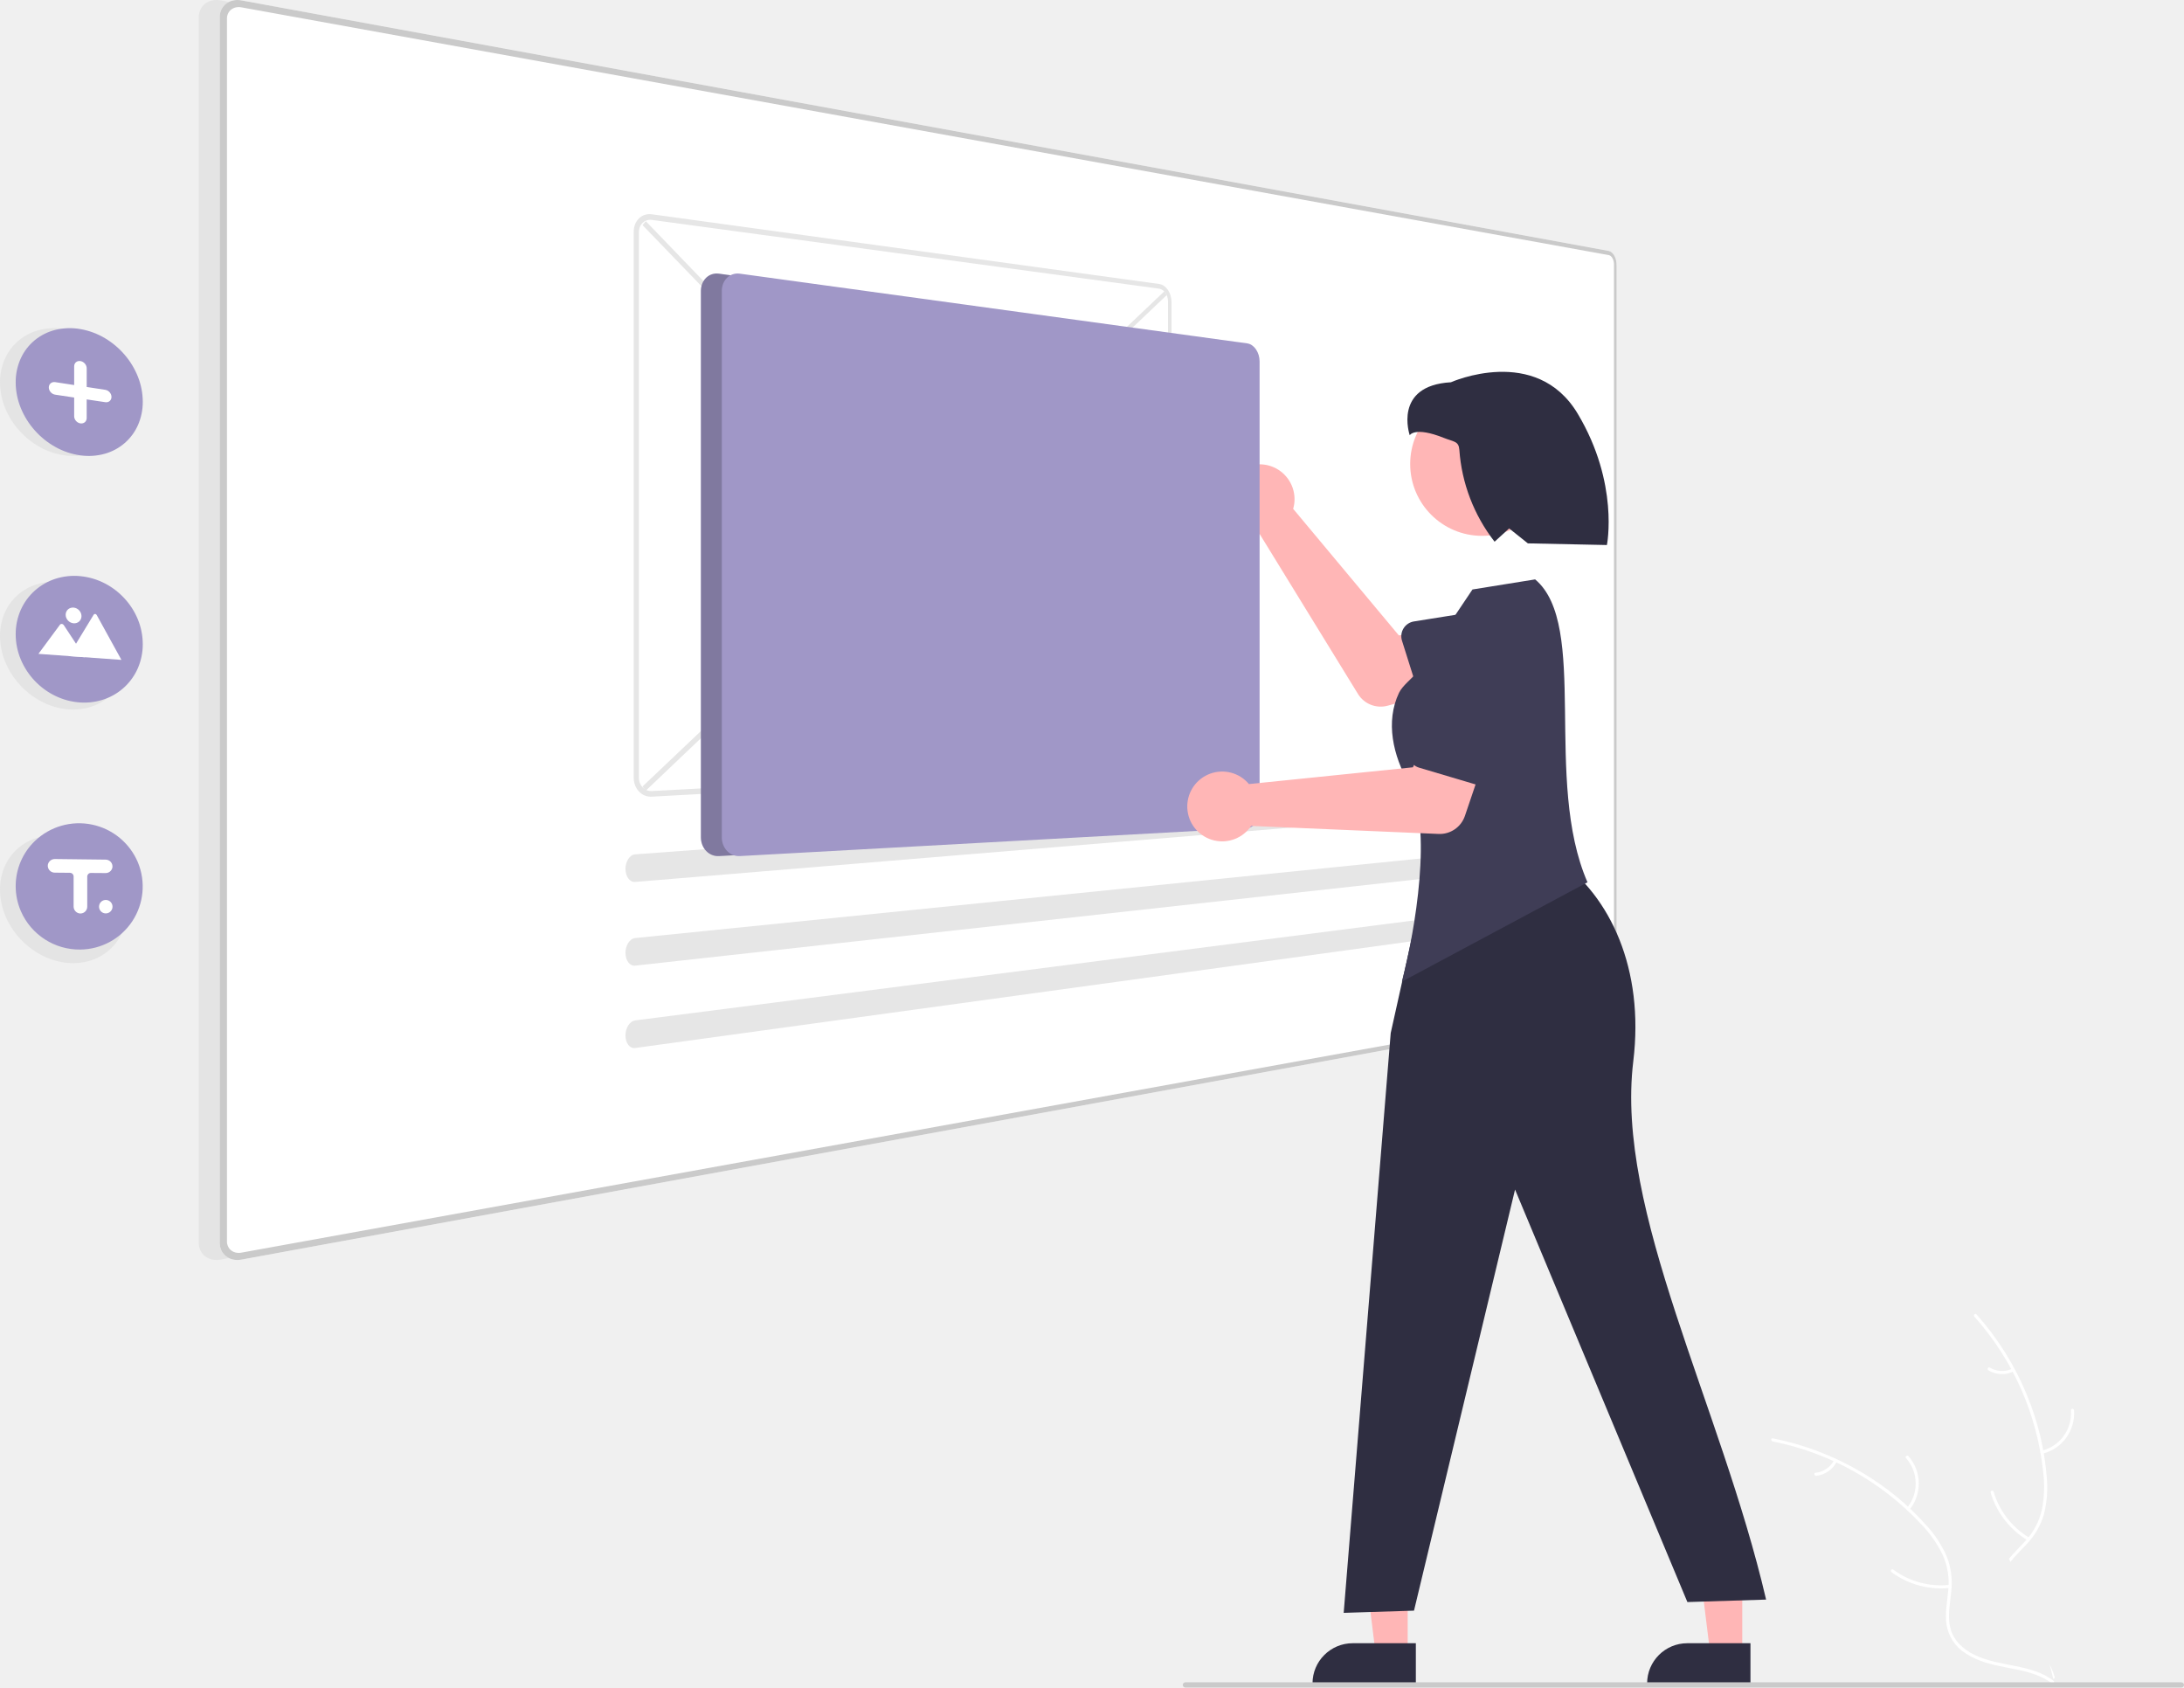
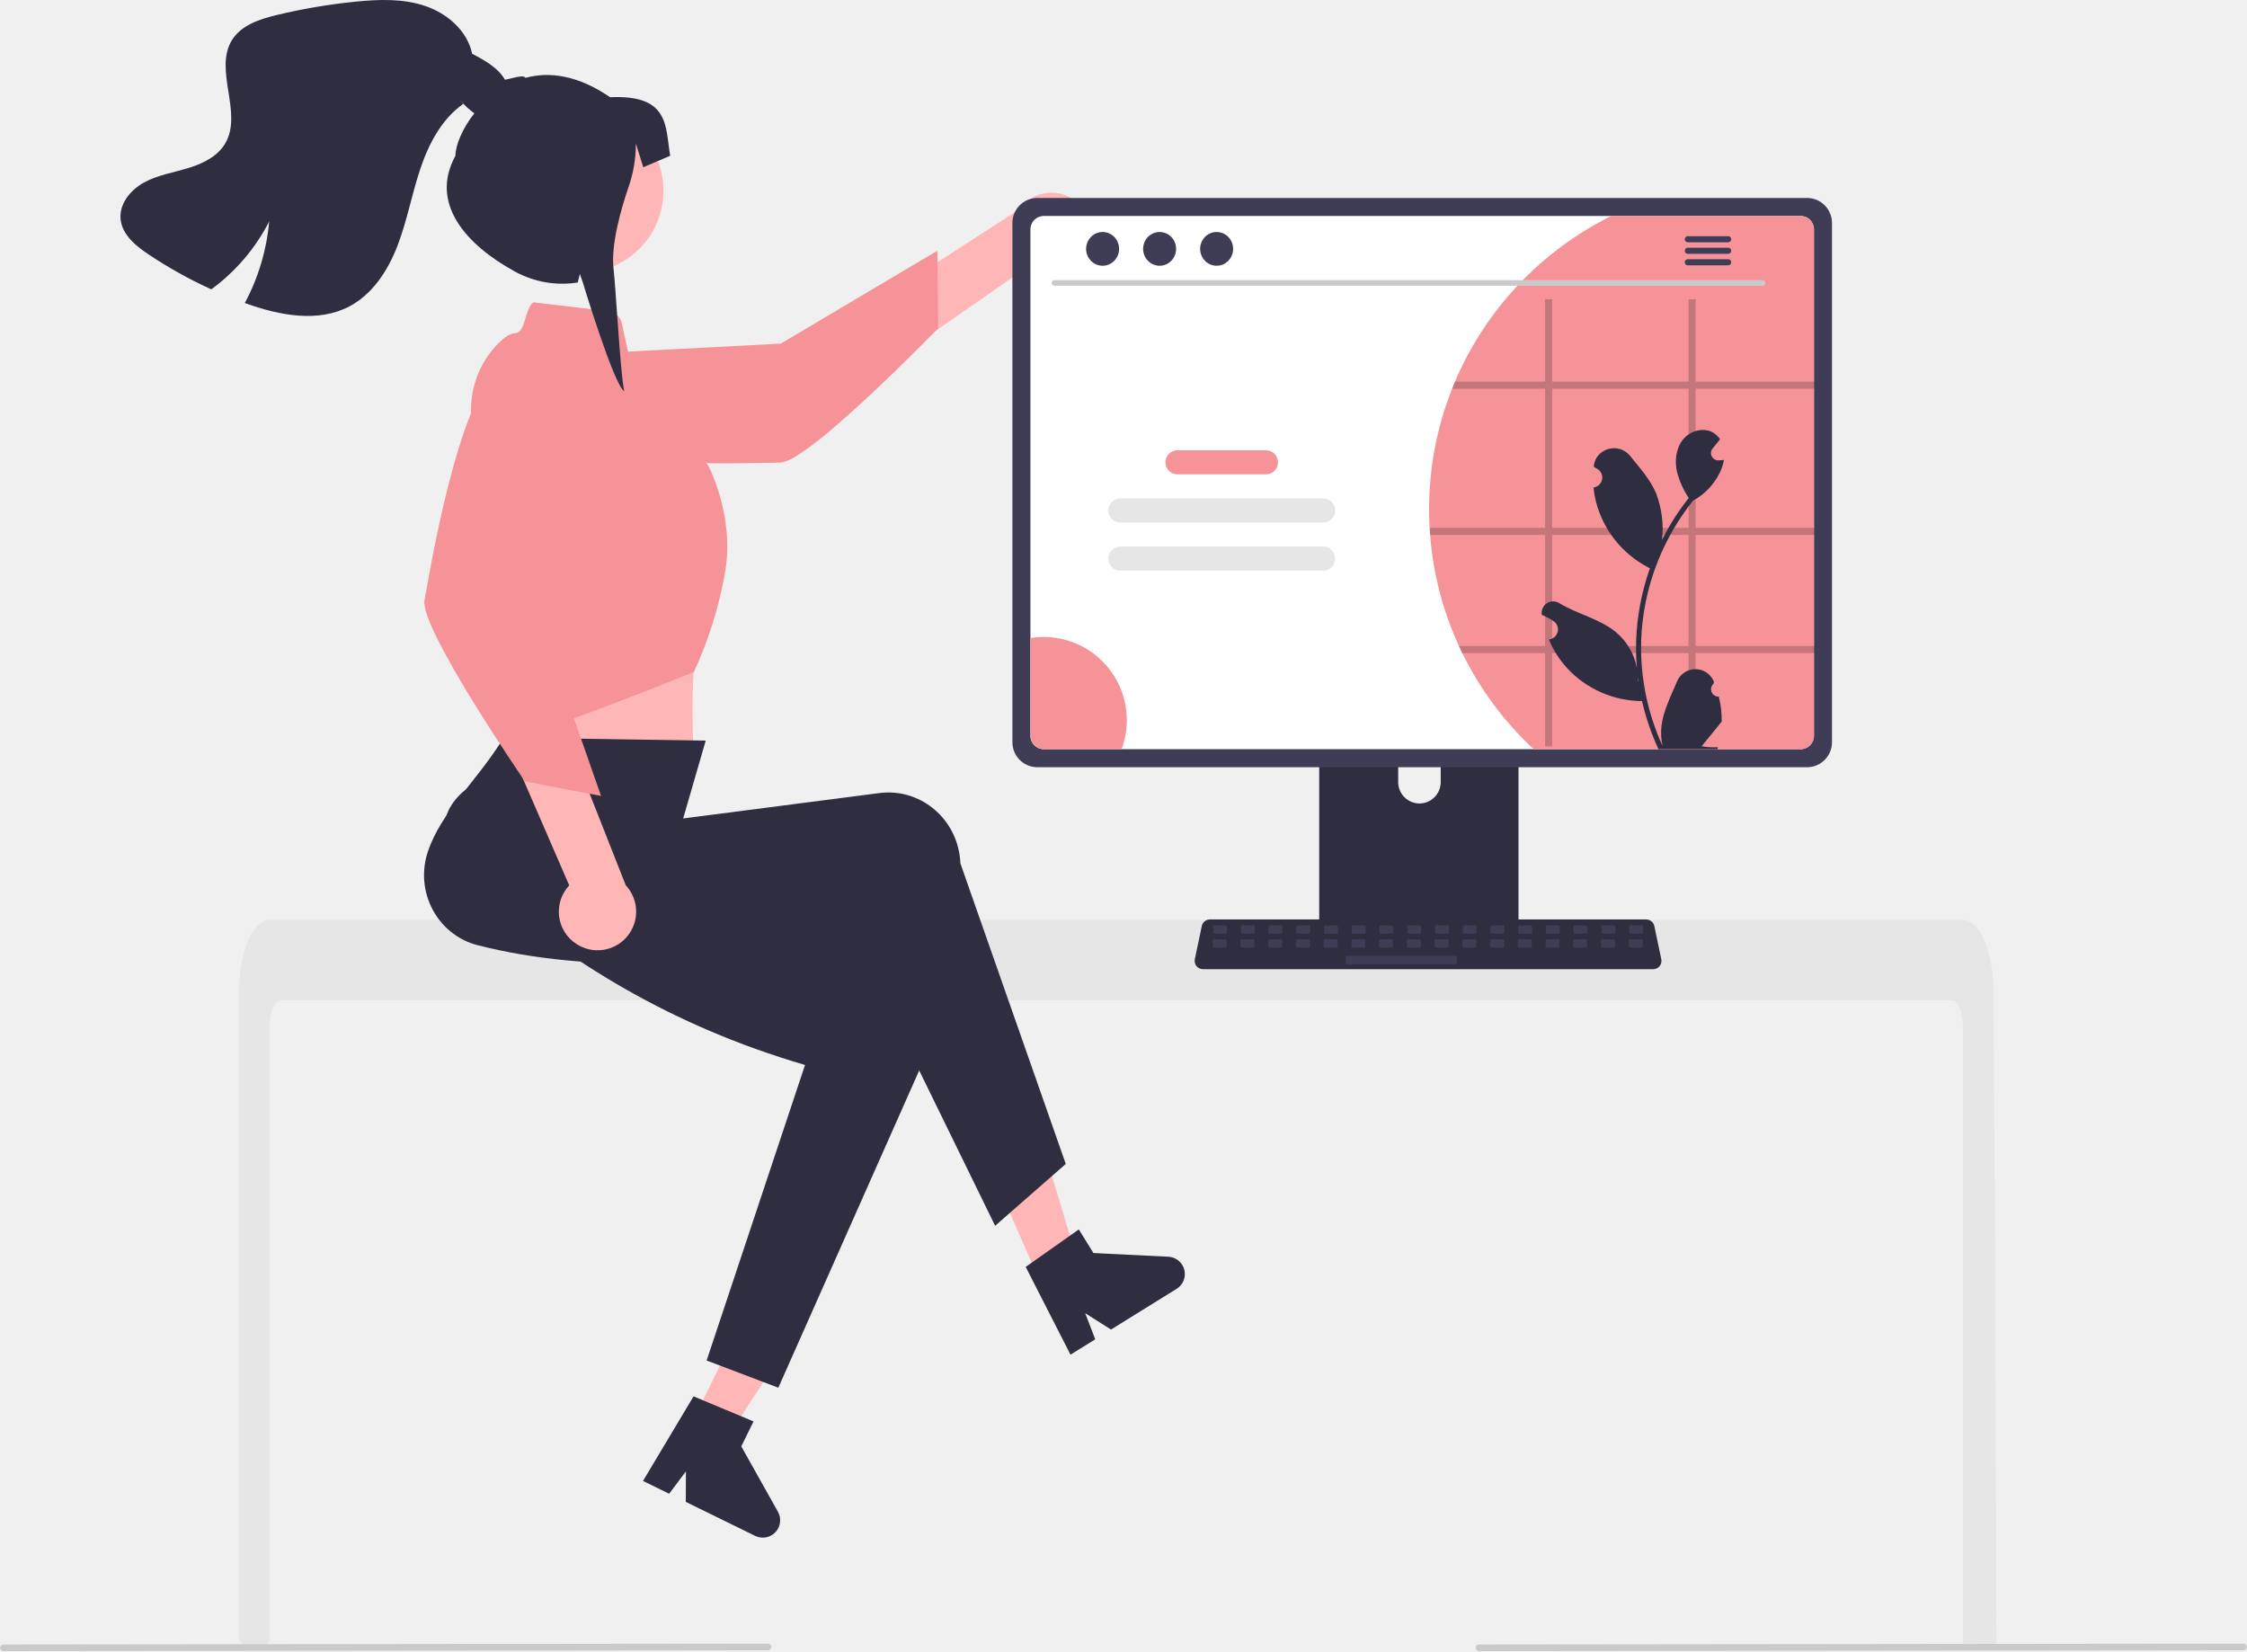
- <svg xmlns="http://www.w3.org/2000/svg" data-name="Layer 1" width="835.459" height="645.47" viewBox="0 0 835.459 645.47">
-   <path d="M983.112,692.03c-3.318-26.678-19.851-52.964-45.294-61.646a123.863,123.863,0,0,1-.006,85.04c-3.91,10.575-9.359,21.93-5.682,32.589,2.288,6.632,7.886,11.706,14.142,14.878,6.257,3.173,13.202,4.685,20.059,6.167l1.35,1.116C978.566,745.594,986.429,718.708,983.112,692.03Z" transform="translate(-182.2707 -127.2652)" fill="#f0f0f0" />
-   <path d="M937.565,630.889a105.87,105.87,0,0,1,26.319,59.583,45.591,45.591,0,0,1-.519,14.275,26.149,26.149,0,0,1-6.503,12.128c-2.931,3.221-6.303,6.175-8.4,10.052a16.011,16.011,0,0,0-.782,13.071c1.852,5.311,5.501,9.64,9.218,13.749,4.126,4.563,8.484,9.236,10.238,15.285.213.733,1.337.36,1.125-.371-3.051-10.524-13.268-16.502-18.14-25.981-2.273-4.423-3.228-9.558-1.096-14.227,1.864-4.083,5.338-7.133,8.334-10.368a27.903,27.903,0,0,0,6.801-11.622,42.148,42.148,0,0,0,1.066-14.203,102.712,102.712,0,0,0-7.502-31.213,107.747,107.747,0,0,0-19.374-31.048c-.507-.567-1.287.325-.784.889Z" transform="translate(-182.2707 -127.2652)" fill="#fff" />
-   <path d="M963.565,683.302a15.884,15.884,0,0,0,12.091-16.639c-.06-.76-1.244-.702-1.184.059a14.708,14.708,0,0,1-11.279,15.455c-.742.176-.366,1.3.371,1.125Z" transform="translate(-182.2707 -127.2652)" fill="#fff" />
-   <path d="M958.563,715.438a30.615,30.615,0,0,1-13.671-17.632c-.215-.732-1.34-.36-1.125.371a31.844,31.844,0,0,0,14.264,18.319c.657.39,1.186-.671.533-1.058Z" transform="translate(-182.2707 -127.2652)" fill="#fff" />
-   <path d="M951.984,650.792a8.991,8.991,0,0,1-8.52-.433c-.652-.398-1.18.663-.533,1.058a10.075,10.075,0,0,0,9.425.499.612.612,0,0,0,.377-.748.595.595,0,0,0-.748-.377Z" transform="translate(-182.2707 -127.2652)" fill="#fff" />
-   <path d="M860.264,678.035c.4.26.8.52,1.2.79a118.407,118.407,0,0,1,15.14,11.82c.37.33.74.67,1.1,1.01a124.827,124.827,0,0,1,27.11,37.11,121.222,121.222,0,0,1,6.64,17.18c2.45,8.13,4.46,17.14,9.31,23.79a20.796,20.796,0,0,0,1.62,2h43.83c.1-.05.2-.09.3-.14l1.75.08c-.07-.31-.15-.63-.22-.94-.04-.18-.09-.36-.13-.54-.03-.12-.06-.24-.08-.35-.01-.04-.02-.08-.03-.11-.02-.11-.05-.21-.07-.31q-.66-2.685-1.36-5.37c0-.01,0-.01-.01-.02-3.59-13.63-8.35-27.08-15-39.38-.2-.37-.4-.75-.62-1.12a115.674,115.674,0,0,0-10.39-15.76,102.258,102.258,0,0,0-6.81-7.79,85.037,85.037,0,0,0-21.28-15.94c-15.72-8.3-33.92-11.48-50.72-6.41C861.114,677.765,860.694,677.895,860.264,678.035Z" transform="translate(-182.2707 -127.2652)" fill="#f0f0f0" />
-   <path d="M860.362,678.591A105.87,105.87,0,0,1,917.25,710.319a45.591,45.591,0,0,1,8.181,11.71A26.149,26.149,0,0,1,927.54,735.629c-.401,4.336-1.314,8.725-.655,13.084a16.011,16.011,0,0,0,7.245,10.907c4.676,3.126,10.197,4.385,15.638,5.429,6.042,1.159,12.335,2.267,17.377,6.04.611.457,1.285-.517.675-.974-8.773-6.566-20.529-5.188-30.126-9.823-4.478-2.163-8.332-5.688-9.441-10.699-.97-4.382-.033-8.909.412-13.296a27.903,27.903,0,0,0-1.567-13.374,42.148,42.148,0,0,0-7.7-11.981,102.712,102.712,0,0,0-24.782-20.406,107.747,107.747,0,0,0-34.163-13.126c-.746-.148-.832,1.035-.091,1.182Z" transform="translate(-182.2707 -127.2652)" fill="#fff" />
-   <path d="M912.678,704.786a15.884,15.884,0,0,0-.364-20.565c-.506-.57-1.416.189-.91.76a14.708,14.708,0,0,1,.299,19.13c-.486.587.491,1.259.974.675Z" transform="translate(-182.2707 -127.2652)" fill="#fff" />
-   <path d="M928.033,733.457a30.615,30.615,0,0,1-21.531-5.847c-.613-.455-1.286.519-.675.974a31.844,31.844,0,0,0,22.418,6.039c.759-.084.543-1.25-.212-1.166Z" transform="translate(-182.2707 -127.2652)" fill="#fff" />
-   <path d="M883.858,685.802a8.991,8.991,0,0,1-7.064,4.785c-.76.075-.543,1.24.212,1.166a10.075,10.075,0,0,0,7.826-5.276.612.612,0,0,0-.15-.824.595.595,0,0,0-.824.15Z" transform="translate(-182.2707 -127.2652)" fill="#fff" />
-   <path id="a0650842-7e0d-4738-afc6-e49dd139c2fd-1502" data-name="Path 1" d="M789.69,223.246l-523.083-95.836a8.036,8.036,0,0,0-3.22.038,6.641,6.641,0,0,0-2.642,1.234,6.214,6.214,0,0,0-1.788,2.227,6.938,6.938,0,0,0-.657,3.008v468.623a6.941,6.941,0,0,0,.655,3.009,6.214,6.214,0,0,0,1.786,2.228,6.641,6.641,0,0,0,2.641,1.236,8.034,8.034,0,0,0,3.22.04l523.088-95.837a2.475,2.475,0,0,0,1.163-.59,4.426,4.426,0,0,0,.947-1.2,6.729,6.729,0,0,0,.637-1.637,7.865,7.865,0,0,0,.234-1.9v-279.3a7.866,7.866,0,0,0-.233-1.905,6.736,6.736,0,0,0-.637-1.638,4.433,4.433,0,0,0-.947-1.2,2.479,2.479,0,0,0-1.163-.591Z" transform="translate(-182.2707 -127.2652)" fill="#e4e4e4" />
-   <path id="ab230013-2870-4714-bfc2-3c974790ba7e-1503" data-name="Path 1" d="M797.69,223.246l-523.083-95.836a8.036,8.036,0,0,0-3.22.038,6.641,6.641,0,0,0-2.642,1.234,6.214,6.214,0,0,0-1.788,2.227,6.938,6.938,0,0,0-.657,3.008v468.623a6.941,6.941,0,0,0,.655,3.009,6.214,6.214,0,0,0,1.786,2.228,6.641,6.641,0,0,0,2.641,1.236,8.034,8.034,0,0,0,3.22.04l523.088-95.837a2.475,2.475,0,0,0,1.163-.59,4.426,4.426,0,0,0,.947-1.2,6.729,6.729,0,0,0,.637-1.637,7.865,7.865,0,0,0,.234-1.9v-279.3a7.866,7.866,0,0,0-.233-1.905,6.736,6.736,0,0,0-.637-1.638,4.433,4.433,0,0,0-.947-1.2,2.479,2.479,0,0,0-1.163-.591Z" transform="translate(-182.2707 -127.2652)" fill="#fff" />
-   <path id="efb73e9a-ed9f-4c58-9f24-e2c56f2a395b-1504" data-name="Path 2" d="M797.69,223.246l-523.083-95.836a8.036,8.036,0,0,0-3.22.038,6.641,6.641,0,0,0-2.642,1.234,6.214,6.214,0,0,0-1.788,2.227,6.938,6.938,0,0,0-.657,3.008v468.623a6.941,6.941,0,0,0,.655,3.009,6.214,6.214,0,0,0,1.786,2.228,6.641,6.641,0,0,0,2.641,1.236,8.034,8.034,0,0,0,3.22.04l523.088-95.837a2.475,2.475,0,0,0,1.163-.59,4.426,4.426,0,0,0,.947-1.2,6.729,6.729,0,0,0,.637-1.637,7.865,7.865,0,0,0,.234-1.9v-279.3a7.866,7.866,0,0,0-.233-1.905,6.736,6.736,0,0,0-.637-1.638,4.433,4.433,0,0,0-.947-1.2,2.479,2.479,0,0,0-1.163-.591Zm1.99,284.812a5.247,5.247,0,0,1-.156,1.272,4.489,4.489,0,0,1-.425,1.093,2.95,2.95,0,0,1-.632.8,1.649,1.649,0,0,1-.775.392l-523.08,94.773a5.349,5.349,0,0,1-2.145-.03,4.426,4.426,0,0,1-1.757-.825,4.142,4.142,0,0,1-1.188-1.484,4.627,4.627,0,0,1-.436-2v-467.634a4.629,4.629,0,0,1,.435-2,4.143,4.143,0,0,1,1.187-1.486,4.423,4.423,0,0,1,1.756-.826,5.35,5.35,0,0,1,2.145-.031l523.083,94.776a1.648,1.648,0,0,1,.775.392,2.95,2.95,0,0,1,.632.8,4.491,4.491,0,0,1,.426,1.092,5.244,5.244,0,0,1,.156,1.272v279.653Z" transform="translate(-182.2707 -127.2652)" fill="#cacaca" />
-   <path id="f96011ca-2547-471d-b877-843add24502e-1505" data-name="Path 3" d="M182.271,273.534a21.866,21.866,0,0,1,1.981-9.268,19.536,19.536,0,0,1,5.372-6.926,20.088,20.088,0,0,1,7.887-3.913,23.237,23.237,0,0,1,9.529-.287,27.514,27.514,0,0,1,9.389,3.485,30.257,30.257,0,0,1,7.565,6.386,29.632,29.632,0,0,1,5.05,8.378,26.08,26.08,0,0,1,1.842,9.518,21.937,21.937,0,0,1-1.842,8.96,19.59,19.59,0,0,1-5.05,6.846,19.937,19.937,0,0,1-7.565,4.092,22.86,22.86,0,0,1-9.389.638h0a27.188,27.188,0,0,1-9.524-3.184,30.185,30.185,0,0,1-7.884-6.305,29.778,29.778,0,0,1-5.373-8.553A26.191,26.191,0,0,1,182.271,273.534Z" transform="translate(-182.2707 -127.2652)" fill="#e4e4e4" />
-   <path id="e2afd39c-bfa9-4aab-9b72-f2692ed67225-1506" data-name="Path 3" d="M182.271,370.534a21.866,21.866,0,0,1,1.981-9.268,19.536,19.536,0,0,1,5.372-6.926,20.088,20.088,0,0,1,7.887-3.913,23.237,23.237,0,0,1,9.529-.287,27.514,27.514,0,0,1,9.389,3.485,30.257,30.257,0,0,1,7.565,6.386,29.632,29.632,0,0,1,5.05,8.378,26.08,26.08,0,0,1,1.842,9.518,21.937,21.937,0,0,1-1.842,8.96,19.59,19.59,0,0,1-5.05,6.846,19.937,19.937,0,0,1-7.565,4.092,22.86,22.86,0,0,1-9.389.638h0a27.188,27.188,0,0,1-9.524-3.184,30.185,30.185,0,0,1-7.884-6.305,29.778,29.778,0,0,1-5.373-8.553A26.191,26.191,0,0,1,182.271,370.534Z" transform="translate(-182.2707 -127.2652)" fill="#e4e4e4" />
-   <path id="a7f5fcd6-9ca6-43fc-9a19-c5543edb3dc0-1507" data-name="Path 3" d="M182.271,467.534a21.866,21.866,0,0,1,1.981-9.268,19.536,19.536,0,0,1,5.372-6.926,20.088,20.088,0,0,1,7.887-3.913,23.237,23.237,0,0,1,9.529-.287,27.514,27.514,0,0,1,9.389,3.485,30.257,30.257,0,0,1,7.565,6.386,29.632,29.632,0,0,1,5.05,8.378,26.08,26.08,0,0,1,1.842,9.518,21.937,21.937,0,0,1-1.842,8.96,19.59,19.59,0,0,1-5.05,6.846,19.937,19.937,0,0,1-7.565,4.092,22.86,22.86,0,0,1-9.389.638h0a27.188,27.188,0,0,1-9.524-3.184,30.185,30.185,0,0,1-7.884-6.305,29.778,29.778,0,0,1-5.373-8.553A26.191,26.191,0,0,1,182.271,467.534Z" transform="translate(-182.2707 -127.2652)" fill="#e4e4e4" />
-   <path id="bf82177c-c5c5-4721-a492-d21e500fa887-1508" data-name="Path 3" d="M188.271,273.534a21.866,21.866,0,0,1,1.981-9.268,19.536,19.536,0,0,1,5.372-6.926,20.088,20.088,0,0,1,7.887-3.913,23.237,23.237,0,0,1,9.529-.287,27.514,27.514,0,0,1,9.389,3.485,30.257,30.257,0,0,1,7.565,6.386,29.632,29.632,0,0,1,5.05,8.378,26.08,26.08,0,0,1,1.842,9.518,21.937,21.937,0,0,1-1.842,8.96,19.59,19.59,0,0,1-5.05,6.846,19.937,19.937,0,0,1-7.565,4.092,22.86,22.86,0,0,1-9.389.638h0a27.188,27.188,0,0,1-9.524-3.184,30.185,30.185,0,0,1-7.884-6.305,29.778,29.778,0,0,1-5.373-8.553A26.191,26.191,0,0,1,188.271,273.534Z" transform="translate(-182.2707 -127.2652)" fill="#a097c7" />
-   <path id="fe313e0a-2048-439a-a54e-0e20ebfa32da-1509" data-name="Path 4" d="M188.271,369.873a22.865,22.865,0,0,1,1.981-9.418,21.7,21.7,0,0,1,5.372-7.32,21.994,21.994,0,0,1,7.887-4.5,23.587,23.587,0,0,1,9.529-.991,25.758,25.758,0,0,1,9.389,2.791,27.178,27.178,0,0,1,7.565,5.827,26.864,26.864,0,0,1,5.05,8,25.028,25.028,0,0,1,1.841,9.393,22.9,22.9,0,0,1-1.842,9.1,21.766,21.766,0,0,1-12.615,11.87,23.394,23.394,0,0,1-9.389,1.331h0a25.609,25.609,0,0,1-9.524-2.48,27.214,27.214,0,0,1-13.255-13.885A25.1,25.1,0,0,1,188.271,369.873Z" transform="translate(-182.2707 -127.2652)" fill="#a097c7" />
-   <path id="bd4ad8d1-9beb-4dfd-9043-04087d822fa4-1510" data-name="Path 5" d="M188.271,466.212a23.912,23.912,0,0,1,7.353-17.281,24.417,24.417,0,0,1,39.415,8.223,24.109,24.109,0,0,1-21.999,33.304h0a24.465,24.465,0,0,1-22.78-14.675A24.029,24.029,0,0,1,188.271,466.212Z" transform="translate(-182.2707 -127.2652)" fill="#a097c7" />
-   <path id="a8cdce74-e5d0-4904-9e42-fa7998d61cd8-1511" data-name="Path 6" d="M203.38,273.424l7.262,1.116v-7.16a2.154,2.154,0,0,1,.186-.9,1.91,1.91,0,0,1,.513-.678,1.955,1.955,0,0,1,.762-.391,2.269,2.269,0,0,1,.933-.04,2.713,2.713,0,0,1,.933.334,3.01,3.01,0,0,1,.762.63,2.959,2.959,0,0,1,.515.837,2.59,2.59,0,0,1,.191.955v7.15l7.124,1.093a2.641,2.641,0,0,1,.918.327,2.947,2.947,0,0,1,1.254,1.448,2.573,2.573,0,0,1,.185.947,2.16,2.16,0,0,1-.185.891,1.917,1.917,0,0,1-.5.674,1.941,1.941,0,0,1-.749.394,2.221,2.221,0,0,1-.918.048l-7.134-1.067v7.134a2.17,2.17,0,0,1-.188.9,1.95,1.95,0,0,1-.512.683,1.99,1.99,0,0,1-.76.4,2.274,2.274,0,0,1-.932.054,2.676,2.676,0,0,1-.934-.32,2.947,2.947,0,0,1-.763-.62,2.9,2.9,0,0,1-.515-.832,2.566,2.566,0,0,1-.186-.957v-7.16l-7.262-1.09a2.75,2.75,0,0,1-.948-.331,3.023,3.023,0,0,1-.775-.631,2.95,2.95,0,0,1-.523-.838,2.58,2.58,0,0,1-.192-.967,2.16,2.16,0,0,1,.192-.907,1.941,1.941,0,0,1,.523-.684,2.005,2.005,0,0,1,.775-.4A2.325,2.325,0,0,1,203.38,273.424Z" transform="translate(-182.2707 -127.2652)" fill="#fff" />
-   <path id="b7a04d04-cd1f-49a6-9e27-762621fbfe12-1512" data-name="Path 7" d="M208.477,378.198l20.166,1.462h.074l-9.457-17.17a.756.756,0,0,0-.245-.268.736.736,0,0,0-.161-.081.7.7,0,0,0-.177-.039.652.652,0,0,0-.176.008.614.614,0,0,0-.161.054.589.589,0,0,0-.245.227l-6.435,10.578-.31.509Z" transform="translate(-182.2707 -127.2652)" fill="#fff" />
-   <path id="aee7be29-824b-4068-b60b-6c8751f56236-1513" data-name="Path 8" d="M196.968,377.363l17.792,1.29-3.41-5.176-.246-.374-4.472-6.789a1.021,1.021,0,0,0-.291-.262,1.001,1.001,0,0,0-.173-.082.963.963,0,0,0-.192-.047.917.917,0,0,0-.191-.007.876.876,0,0,0-.183.032.83.83,0,0,0-.169.07.806.806,0,0,0-.15.106l-.015.018-.019.018-.015.019-.015.019Z" transform="translate(-182.2707 -127.2652)" fill="#fff" />
-   <path id="ba3c0334-c882-4ee2-a1c6-8432d6f0f237-1514" data-name="Ellipse 1" d="M210.423,359.664a3.219,3.219,0,0,1,1.177.336,3.415,3.415,0,0,1,.959.725,3.373,3.373,0,0,1,.646,1.008,3.119,3.119,0,0,1,.237,1.186,2.827,2.827,0,0,1-.237,1.146,2.671,2.671,0,0,1-.646.9,2.708,2.708,0,0,1-.959.563,2.92,2.92,0,0,1-1.177.139,3.216,3.216,0,0,1-1.179-.333,3.414,3.414,0,0,1-.964-.724,3.374,3.374,0,0,1-.651-1.01,3.12,3.12,0,0,1-.239-1.192,2.827,2.827,0,0,1,.239-1.15,2.671,2.671,0,0,1,.651-.9,2.71,2.71,0,0,1,.964-.558A2.924,2.924,0,0,1,210.423,359.664Z" transform="translate(-182.2707 -127.2652)" fill="#fff" />
-   <path id="a6488acd-751d-43fe-95e8-3811e87b97c8-1515" data-name="Rectangle 2" d="M428.034,428.109l199.68-189.457.856,1.5-199.288,189.56Z" transform="translate(-182.2707 -127.2652)" fill="#e6e6e6" />
-   <path id="f4872601-d834-4ac9-b8ed-95180004a4aa-1516" data-name="Rectangle 3" d="M428.066,213.376l1.252-1.5,199.234,206.825-.859,1.425Z" transform="translate(-182.2707 -127.2652)" fill="#e6e6e6" />
-   <path id="fd144007-5a21-49cb-9314-d281c54acffb-1517" data-name="Path 9" d="M625.694,235.886l-194.1-26.666a5.967,5.967,0,0,0-2.675.228,5.75,5.75,0,0,0-2.193,1.324,6.393,6.393,0,0,0-1.485,2.2,7.6,7.6,0,0,0-.547,2.878v208.94a7.948,7.948,0,0,0,.547,2.92,7.15,7.15,0,0,0,1.484,2.328,6.423,6.423,0,0,0,2.193,1.5,6.153,6.153,0,0,0,2.675.448l194.101-10.69a3.936,3.936,0,0,0,1.845-.6,5.323,5.323,0,0,0,1.5-1.421,7.089,7.089,0,0,0,1.01-2.037,8.192,8.192,0,0,0,.371-2.446v-172.02a8.5,8.5,0,0,0-.371-2.477,7.807,7.807,0,0,0-1.01-2.12,6.016,6.016,0,0,0-1.5-1.545A4.253,4.253,0,0,0,625.694,235.886Zm-194.1,193.95a4.394,4.394,0,0,1-1.909-.324,4.589,4.589,0,0,1-1.564-1.074,5.109,5.109,0,0,1-1.058-1.666,5.679,5.679,0,0,1-.39-2.083v-208.58a5.431,5.431,0,0,1,.39-2.051,4.569,4.569,0,0,1,1.058-1.574,4.108,4.108,0,0,1,1.564-.945,4.259,4.259,0,0,1,1.909-.167l194.1,26.305a3.035,3.035,0,0,1,1.319.532,4.294,4.294,0,0,1,1.074,1.1,5.575,5.575,0,0,1,.723,1.515,6.07,6.07,0,0,1,.266,1.771v172.267a5.854,5.854,0,0,1-.266,1.75,5.063,5.063,0,0,1-.723,1.456,3.8,3.8,0,0,1-1.074,1.014,2.809,2.809,0,0,1-1.319.423Z" transform="translate(-182.2707 -127.2652)" fill="#e6e6e6" />
-   <g id="b5e30cc8-5ae1-449e-85b5-4004b80a7a56" data-name="b12ed9b2-cc32-4c4f-a9d5-2d1deb4d0e3e">
-     <path id="a649d73e-ec59-4c3e-8cce-1f940f947e89-1518" data-name="Path 14" d="M425.164,454.051a2.96,2.96,0,0,0-1.427.554,4.493,4.493,0,0,0-1.158,1.251,6.417,6.417,0,0,0-.772,1.758,7.545,7.545,0,0,0-.267,2.082,7.013,7.013,0,0,0,.3,1.987,5.277,5.277,0,0,0,.78,1.58,3.515,3.515,0,0,0,1.147,1.023,2.6,2.6,0,0,0,1.4.315l339.804-28.137a1.164,1.164,0,0,0,.718-.329,2.717,2.717,0,0,0,.59-.828,5.284,5.284,0,0,0,.4-1.2,7.289,7.289,0,0,0,.156-1.458,7.068,7.068,0,0,0-.132-1.445,4.807,4.807,0,0,0-.384-1.169,2.339,2.339,0,0,0-.574-.779,1.046,1.046,0,0,0-.714-.264h-.06Z" transform="translate(-182.2707 -127.2652)" fill="#e6e6e6" />
-   </g>
-   <g id="a3d56c43-6c72-48a5-a1aa-00d4337a9f01" data-name="e10bb4bc-6df1-41b6-ac46-84090840b498">
-     <path id="fcd1be7c-dd66-4ef0-bebb-a6cb75017f49-1519" data-name="Path 15" d="M425.164,486.071a3.043,3.043,0,0,0-1.427.593,4.679,4.679,0,0,0-1.158,1.278,6.612,6.612,0,0,0-.772,1.779,7.623,7.623,0,0,0-.267,2.095,6.927,6.927,0,0,0,.3,1.979,5.107,5.107,0,0,0,.78,1.559,3.376,3.376,0,0,0,1.145.991,2.556,2.556,0,0,0,1.4.277l339.806-37.486a1.2,1.2,0,0,0,.718-.349,2.824,2.824,0,0,0,.59-.845,5.418,5.418,0,0,0,.4-1.216,7.352,7.352,0,0,0,.156-1.463,7.015,7.015,0,0,0-.132-1.442,4.692,4.692,0,0,0-.384-1.158,2.249,2.249,0,0,0-.577-.76,1.021,1.021,0,0,0-.714-.245h-.06Z" transform="translate(-182.2707 -127.2652)" fill="#e6e6e6" />
-   </g>
-   <g id="b86b841b-6efa-4245-8922-ec58e5370162" data-name="e3c0a870-6a35-4470-a43f-0902a465f5fb">
-     <path id="f8e452a4-70d1-4eed-9ead-ca836e74dca4-1520" data-name="Path 16" d="M425.164,517.573a3.132,3.132,0,0,0-1.427.632,4.868,4.868,0,0,0-1.158,1.31,6.81,6.81,0,0,0-.772,1.8,7.701,7.701,0,0,0-.267,2.101,6.843,6.843,0,0,0,.3,1.97,4.944,4.944,0,0,0,.78,1.538,3.246,3.246,0,0,0,1.145.96,2.519,2.519,0,0,0,1.4.239l339.806-46.683a1.238,1.238,0,0,0,.718-.368,2.934,2.934,0,0,0,.59-.861,5.548,5.548,0,0,0,.4-1.227,7.415,7.415,0,0,0,.156-1.467,6.961,6.961,0,0,0-.132-1.438,4.578,4.578,0,0,0-.384-1.148,2.163,2.163,0,0,0-.577-.744 1.0 1,0,0,0-.714-.226h-.06Z" transform="translate(-182.2707 -127.2652)" fill="#e6e6e6" />
-   </g>
-   <path id="fb3cf623-4c27-484d-8f36-79433da26778-1521" data-name="Path 17" d="M222.734,456.066l-19.398-.232a2.761,2.761,0,0,0-.954.135,2.726,2.726,0,0,0-.823.437,2.681,2.681,0,0,0-.624.687,2.653,2.653,0,0,0-.355.883,2.579,2.579,0,0,0,.057,1.124,2.615,2.615,0,0,0,.21.527,2.659,2.659,0,0,0,.743.873,2.694,2.694,0,0,0,1.605.547l5.834.053a1.413,1.413,0,0,1,1.29.857,1.379,1.379,0,0,1,.11.541v11.444a2.665,2.665,0,0,0,.594,1.739,2.692,2.692,0,0,0,1.579.95,2.613,2.613,0,0,0,2.8-1.472,2.581,2.581,0,0,0,.242-1.089v-11.54a1.371,1.371,0,0,1,1.372-1.37l.013 0,5.573.044a2.629,2.629,0,0,0,2.663-2.113,2.601,2.601,0,0,0-2.531-3.025Z" transform="translate(-182.2707 -127.2652)" fill="#fff" />
-   <path id="a62d2508-f0bf-44ee-9014-84ffc49b2c41-1522" data-name="Ellipse 2" d="M222.735,471.484a2.575,2.575,0,1,1-2.371,1.573A2.567,2.567,0,0,1,222.735,471.484Z" transform="translate(-182.2707 -127.2652)" fill="#fff" />
-   <path d="M677.383,319.825a13.389,13.389,0,0,1-.433,2.063l40.436,48.416,15.102-2.602,6.906,22.278-26.287,7.205a10.176,10.176,0,0,1-11.359-4.485l-37.581-61.139a13.352,13.352,0,1,1,13.216-11.736Z" transform="translate(-182.2707 -127.2652)" fill="#ffb6b6" />
-   <path d="M719.176,367.605a5.718,5.718,0,0,1,3.966-2.643l28.369-4.524a15.896,15.896,0,0,1,9.65,30.292L735.241,403.332a5.724,5.724,0,0,1-7.961-3.426l-8.694-27.57A5.717,5.717,0,0,1,719.176,367.605Z" transform="translate(-182.2707 -127.2652)" fill="#3f3d56" />
-   <polygon points="538.487 632.518 526.227 632.518 520.395 585.23 538.489 585.231 538.487 632.518" fill="#ffb6b6" />
-   <path d="M723.884,771.668l-39.531-.001v-.5a15.387,15.387,0,0,1,15.386-15.386h.001l24.144.001Z" transform="translate(-182.2707 -127.2652)" fill="#2f2e41" />
-   <polygon points="666.487 632.518 654.227 632.518 648.395 585.23 666.489 585.231 666.487 632.518" fill="#ffb6b6" />
-   <path d="M851.884,771.668l-39.531-.001v-.5a15.387,15.387,0,0,1,15.386-15.386h.001l24.144.001Z" transform="translate(-182.2707 -127.2652)" fill="#2f2e41" />
-   <path d="M725.544,471.735l53.125-15.352c19.353,13.727,32.715,41.24,28.388,76.839-6.974,57.368,33.399,131.13,50.811,205.869L827.76,740.037,761.831,582.257,723.178,743.322l-26.896.845,17.986-221.769Z" transform="translate(-182.2707 -127.2652)" fill="#2f2e41" />
-   <circle cx="566.93" cy="177.474" r="27.482" fill="#ffb6b6" />
-   <path d="M721.238,426.942c-6.074-10.663-9.076-23.613-3.789-34.687,1.331-2.788,4.961-5.424,6.861-7.861l21.234-31.659,23.976-3.857c20.749,17.402,3.024,76.857,20.024,115.857l-71,38C723.619,483.353,730.469,443.146,721.238,426.942Z" transform="translate(-182.2707 -127.2652)" fill="#3f3d56" />
-   <path d="M721.544,293.735s1.861-3.447,13,1c3.899,1.556,5.727,1.199,5.98,4.585a64.621,64.621,0,0,0,13.396,35.034l.085.109,5.569-5.082,7.161,5.717,30.234.635s4.774-23.505-11.139-50.186-48.533-12.07-48.533-12.07C715.02,274.749,721.544,293.735,721.544,293.735Z" transform="translate(-182.2707 -127.2652)" fill="#2f2e41" />
-   <path id="e3bc2865-e5cc-42bd-b905-26cd15d9eaa8-1523" data-name="Path 9" d="M651.385,258.607l-194.1-26.666a5.967,5.967,0,0,0-2.675.228,5.75,5.75,0,0,0-2.193,1.324,6.393,6.393,0,0,0-1.485,2.2,7.6,7.6,0,0,0-.547,2.878v208.94a7.948,7.948,0,0,0,.547,2.92,7.15,7.15,0,0,0,1.484,2.328,6.423,6.423,0,0,0,2.193,1.5,6.153,6.153,0,0,0,2.675.448l194.101-10.69a3.936,3.936,0,0,0,1.845-.6,5.323,5.323,0,0,0,1.5-1.421,7.089,7.089,0,0,0,1.01-2.037,8.192,8.192,0,0,0,.371-2.446v-172.02a8.5,8.5,0,0,0-.371-2.477,7.807,7.807,0,0,0-1.01-2.12,6.016,6.016,0,0,0-1.5-1.545A4.253,4.253,0,0,0,651.385,258.607Z" transform="translate(-182.2707 -127.2652)" fill="#a097c7" />
-   <path id="b68ff6b4-7e21-4c16-926b-abc7c0c87ae6-1524" data-name="Path 9" d="M651.385,258.607l-194.1-26.666a5.967,5.967,0,0,0-2.675.228,5.75,5.75,0,0,0-2.193,1.324,6.393,6.393,0,0,0-1.485,2.2,7.6,7.6,0,0,0-.547,2.878v208.94a7.948,7.948,0,0,0,.547,2.92,7.15,7.15,0,0,0,1.484,2.328,6.423,6.423,0,0,0,2.193,1.5,6.153,6.153,0,0,0,2.675.448l194.101-10.69a3.936,3.936,0,0,0,1.845-.6,5.323,5.323,0,0,0,1.5-1.421,7.089,7.089,0,0,0,1.01-2.037,8.192,8.192,0,0,0,.371-2.446v-172.02a8.5,8.5,0,0,0-.371-2.477,7.807,7.807,0,0,0-1.01-2.12,6.016,6.016,0,0,0-1.5-1.545A4.253,4.253,0,0,0,651.385,258.607Z" transform="translate(-182.2707 -127.2652)" opacity="0.2" />
-   <path id="b6d259d0-7a66-4dd7-a2f5-b1dbe4f4dee1-1525" data-name="Path 9" d="M659.385,258.607l-194.1-26.666a5.967,5.967,0,0,0-2.675.228,5.75,5.75,0,0,0-2.193,1.324,6.393,6.393,0,0,0-1.485,2.2,7.6,7.6,0,0,0-.547,2.878v208.94a7.948,7.948,0,0,0,.547,2.92,7.15,7.15,0,0,0,1.484,2.328,6.423,6.423,0,0,0,2.193,1.5,6.153,6.153,0,0,0,2.675.448l194.101-10.69a3.936,3.936,0,0,0,1.845-.6,5.323,5.323,0,0,0,1.5-1.421,7.089,7.089,0,0,0,1.01-2.037,8.192,8.192,0,0,0,.371-2.446v-172.02a8.5,8.5,0,0,0-.371-2.477,7.807,7.807,0,0,0-1.01-2.12,6.016,6.016,0,0,0-1.5-1.545A4.253,4.253,0,0,0,659.385,258.607Z" transform="translate(-182.2707 -127.2652)" fill="#a097c7" />
-   <path d="M658.552,425.648a13.389,13.389,0,0,1,1.468,1.514l62.753-6.415,6.295-13.972,22.328,6.745-8.741,25.817a10.176,10.176,0,0,1-10.074,6.903l-71.7-3.072a13.352,13.352,0,1,1-2.329-17.521Z" transform="translate(-182.2707 -127.2652)" fill="#ffb6b6" />
-   <path d="M721.538,417.753a5.718,5.718,0,0,1,.029-4.766l12.128-26.042a15.896,15.896,0,0,1,30.505,8.956l-4.063,28.533a5.724,5.724,0,0,1-7.295,4.68l-27.714-8.225A5.717,5.717,0,0,1,721.538,417.753Z" transform="translate(-182.2707 -127.2652)" fill="#3f3d56" />
-   <path d="M1016.729,772.735h-381a1,1,0,0,1,0-2h381a1,1,0,0,1,0,2Z" transform="translate(-182.2707 -127.2652)" fill="#cacaca" />
+ <svg xmlns="http://www.w3.org/2000/svg" data-name="Layer 1" width="810.131" height="595.285" viewBox="0 0 810.131 595.285">
+   <polygon points="378.969 471.236 391.767 465.509 375.738 412.214 356.848 420.666 378.969 471.236" fill="#ffb6b6" />
+   <path d="M564.736,609.125l19.145-13.52,5.284,8.518,27,1.329a6.261,6.261,0,0,1,2.993,11.575l-23.669,14.683-9.307-5.895,3.634,9.414-8.924,5.536Z" transform="translate(-194.9343 -152.3575)" fill="#2f2e41" />
+   <path d="M902.658,522.718c0-5.36-1.8-9.71-4.01-9.72h-602.49c-2.22.01-4.01,4.36-4.02,9.72v220.643a2.003,2.003,0,0,1-1.809,1.994q-2.426.233-4.851.433c-.04,0-.08.01-.12.01-.88.08-1.76.14-2.64.21h-.01q-.679-1.255-1.342-2.533a2.011,2.011,0,0,1-.228-.929V510.108c0-1.48.06-2.97.16-4.44a56.884,56.884,0,0,1,.75-6.02c1.69-9.29,5.51-15.58,9.85-15.6h611a4.683,4.683,0,0,1,1.84.39,7.173,7.173,0,0,1,2.27,1.59,14.07,14.07,0,0,1,2.23,3.05c2.14,3.77,3.67,9.39,4.21,15.93,0,.06.01.12.01.18.14,1.62.21,3.27.2,4.92l.14,21.43.09,12.78.27,40.1.1,14.24.44,146.2h0a2,2,0,0,1-2,2h-8.04a2,2,0,0,1-2-2Z" transform="translate(-194.9343 -152.3575)" fill="#e6e6e6" />
+   <path d="M738.942,383.772H674.023a3.464,3.464,0,0,0-3.459,3.467V489.793h71.845V387.24A3.466,3.466,0,0,0,738.942,383.772Zm-32.241,58.27a7.702,7.702,0,0,1-7.666-7.666V422.548a7.666,7.666,0,0,1,15.332,0v11.829a7.702,7.702,0,0,1-7.666,7.666Z" transform="translate(-194.9343 -152.3575)" fill="#2f2e41" />
+   <path d="M670.341,486.513v9.894a1.938,1.938,0,0,0,1.934,1.934h68.422a1.944,1.944,0,0,0,1.934-1.934v-9.894Z" transform="translate(-194.9343 -152.3575)" fill="#3f3d56" />
+   <path d="M586.932,240.957a13.844,13.844,0,0,1-20.158,6.657l-91.638,63.839-2.53-25.441,90.102-58.376a13.919,13.919,0,0,1,24.224,13.32Z" transform="translate(-194.9343 -152.3575)" fill="#ffb6b6" />
+   <path d="M381.76,281.208s-9.922,14.662,5.648,27.636,78.681,10.393,88.865,10.282,56.913-48.45,56.913-48.45l-.306-27.917-56.418,33.476Z" transform="translate(-194.9343 -152.3575)" fill="#f59399" />
+   <path d="M376.142,378.55l1,19s-2.952,16.83-.524,20.462c2.409,3.614,68.568,8.99,68.568,8.99s-2.074-28.336,1.667-48.833Z" transform="translate(-194.9343 -152.3575)" fill="#ffb6b6" />
+   <path d="M579.186,572.003l-25.467,22.293-49.913-102.081c-49.495,8.512-96.19,11.239-136.579.942-13.675-3.438-22.034-17.558-18.67-31.538q.236-.98.545-1.94c4.834-14.748,17.487-25.183,27.456-41.404l72.817,1.106-8.133,28.062L511.979,438.29c14.225-1.841,27.217,8.456,29.018,22.998q.143,1.152.186,2.313Z" transform="translate(-194.9343 -152.3575)" fill="#2f2e41" />
+   <circle cx="209.64" cy="68.762" r="29.568" fill="#ffb6b6" />
+   <path d="M387.24,261.362l27.111,3.19a5.532,5.532,0,0,1,4.758,4.313l4.311,19.729,26.877,31.651s9.651,18.096,6.032,38.605a145.273,145.273,0,0,1-11.21,35.748s-66.096,27.032-68.509,23.413-3.196-20.058-3.196-20.058l-8.504-94.602a33.944,33.944,0,0,1,9.756-27.275c2.145-2.11,4.263-3.588,5.986-3.588C384.546,272.354,384.047,263.592,387.24,261.362Z" transform="translate(-194.9343 -152.3575)" fill="#f59399" />
+   <polygon points="250.479 510.874 263.06 517.036 293.347 470.36 274.778 461.265 250.479 510.874" fill="#ffb6b6" />
+   <path d="M475.551,652.682l-25.847-9.813,35.474-106.546c-48.193-14.13-84.546-36.889-116.286-63.905-10.768-9.104-18.843-20.795-9.672-31.869q.643-.777,1.343-1.502c10.829-11.118,38.312-8.979,54.4-19.16l35.982,38.416L448.69,468.594l67.551,22.899c13.585,4.605,20.722,19.567,15.941,33.419q-.379,1.097-.85,2.159Z" transform="translate(-194.9343 -152.3575)" fill="#2f2e41" />
+   <path d="M444.984,655.794,466.609,664.833l-4.41,9.002,13.217,23.581a6.261,6.261,0,0,1-8.216,8.685l-25.014-12.254.05-11.016-6.045,8.079-9.431-4.62Z" transform="translate(-194.9343 -152.3575)" fill="#2f2e41" />
+   <path d="M402.697,492.659a13.844,13.844,0,0,1-2.534-21.077L355.735,369.117l25.438,2.558L420.551,471.552a13.919,13.919,0,0,1-17.853,21.107Z" transform="translate(-194.9343 -152.3575)" fill="#ffb6b6" />
+   <path d="M403.871,283.579s-12.407-12.629-28.208.064S349.895,358.708,347.988,368.713s36.221,65.38,36.221,65.38l27.425,5.228-21.641-61.93Z" transform="translate(-194.9343 -152.3575)" fill="#f59399" />
+   <path d="M846.443,223.726H568.938a9.008,9.008,0,0,0-8.994,8.994V419.982a9.003,9.003,0,0,0,8.994,8.994H846.443a9.003,9.003,0,0,0,8.994-8.994V232.72A9.008,9.008,0,0,0,846.443,223.726Z" transform="translate(-194.9343 -152.3575)" fill="#3f3d56" />
+   <path d="M844.126,230.223h-272.87a4.82,4.82,0,0,0-4.81,4.82v182.62a4.818,4.818,0,0,0,4.81,4.81h272.87a4.818,4.818,0,0,0,4.81-4.81v-182.62A4.82,4.82,0,0,0,844.126,230.223Z" transform="translate(-194.9343 -152.3575)" fill="#fff" />
+   <path d="M790.976,501.785H628.633a2.986,2.986,0,0,1-2.922-3.602l2.519-11.964a2.999,2.999,0,0,1,2.922-2.371H788.457a2.999,2.999,0,0,1,2.922,2.371l2.519,11.964a2.986,2.986,0,0,1-2.922,3.602Z" transform="translate(-194.9343 -152.3575)" fill="#2f2e41" />
+   <rect x="437.37" y="333.645" width="5" height="3" rx="0.488" fill="#3f3d56" />
+   <rect x="447.37" y="333.645" width="5" height="3" rx="0.488" fill="#3f3d56" />
+   <rect x="457.37" y="333.645" width="5" height="3" rx="0.488" fill="#3f3d56" />
+   <rect x="467.37" y="333.645" width="5" height="3" rx="0.488" fill="#3f3d56" />
+   <rect x="477.37" y="333.645" width="5" height="3" rx="0.488" fill="#3f3d56" />
+   <rect x="487.37" y="333.645" width="5" height="3" rx="0.488" fill="#3f3d56" />
+   <rect x="497.37" y="333.645" width="5" height="3" rx="0.488" fill="#3f3d56" />
+   <rect x="507.37" y="333.645" width="5" height="3" rx="0.488" fill="#3f3d56" />
+   <rect x="517.37" y="333.645" width="5" height="3" rx="0.488" fill="#3f3d56" />
+   <rect x="527.37" y="333.645" width="5" height="3" rx="0.488" fill="#3f3d56" />
+   <rect x="537.37" y="333.645" width="5" height="3" rx="0.488" fill="#3f3d56" />
+   <rect x="547.37" y="333.645" width="5" height="3" rx="0.488" fill="#3f3d56" />
+   <rect x="557.37" y="333.645" width="5" height="3" rx="0.488" fill="#3f3d56" />
+   <rect x="567.37" y="333.645" width="5" height="3" rx="0.488" fill="#3f3d56" />
+   <rect x="577.37" y="333.645" width="5" height="3" rx="0.488" fill="#3f3d56" />
+   <rect x="587.37" y="333.645" width="5" height="3" rx="0.488" fill="#3f3d56" />
+   <rect x="437.252" y="338.645" width="5" height="3" rx="0.488" fill="#3f3d56" />
+   <rect x="447.252" y="338.645" width="5" height="3" rx="0.488" fill="#3f3d56" />
+   <rect x="457.252" y="338.645" width="5" height="3" rx="0.488" fill="#3f3d56" />
+   <rect x="467.252" y="338.645" width="5" height="3" rx="0.488" fill="#3f3d56" />
+   <rect x="477.252" y="338.645" width="5" height="3" rx="0.488" fill="#3f3d56" />
+   <rect x="487.252" y="338.645" width="5" height="3" rx="0.488" fill="#3f3d56" />
+   <rect x="497.252" y="338.645" width="5" height="3" rx="0.488" fill="#3f3d56" />
+   <rect x="507.252" y="338.645" width="5" height="3" rx="0.488" fill="#3f3d56" />
+   <rect x="517.252" y="338.645" width="5" height="3" rx="0.488" fill="#3f3d56" />
+   <rect x="527.252" y="338.645" width="5" height="3" rx="0.488" fill="#3f3d56" />
+   <rect x="537.252" y="338.645" width="5" height="3" rx="0.488" fill="#3f3d56" />
+   <rect x="547.252" y="338.645" width="5" height="3" rx="0.488" fill="#3f3d56" />
+   <rect x="557.252" y="338.645" width="5" height="3" rx="0.488" fill="#3f3d56" />
+   <rect x="567.252" y="338.645" width="5" height="3" rx="0.488" fill="#3f3d56" />
+   <rect x="577.252" y="338.645" width="5" height="3" rx="0.488" fill="#3f3d56" />
+   <rect x="587.252" y="338.645" width="5" height="3" rx="0.488" fill="#3f3d56" />
+   <rect x="485.252" y="344.645" width="40" height="3" rx="0.488" fill="#3f3d56" />
+   <path d="M825.334,730.02l-7.71-12.39-1.54,7.08c-.27,1.24-.54,2.5-.79,3.75-2.19-1.87-4.52-3.6-6.8-5.26q-10.5-7.62-20.99-15.26l2.19,12.7c1.35,7.82,2.76,15.8,6.1,22.95.37.81.77,1.61,1.2,2.39h32.54a10.487,10.487,0,0,0,.54-2.24.775.775,0,0,0,.01-.15C830.594,738.74,827.914,734.17,825.334,730.02Z" transform="translate(-194.9343 -152.3575)" fill="#f0f0f0" />
+   <path d="M385.334,730.02l-7.71-12.39-1.54,7.08c-.27,1.24-.54,2.5-.79,3.75-2.19-1.87-4.52-3.6-6.8-5.26q-10.5-7.62-20.99-15.26l2.19,12.7c1.35,7.82,2.76,15.8,6.1,22.95.37.81.77,1.61,1.2,2.39h32.54a10.487,10.487,0,0,0,.54-2.24.775.775,0,0,0,.01-.15C390.594,738.74,387.914,734.17,385.334,730.02Z" transform="translate(-194.9343 -152.3575)" fill="#f0f0f0" />
+   <path d="M1003.875,747.335l-275.75.307a1.191,1.191,0,0,1,0-2.381l275.75-.307a1.191,1.191,0,0,1,0,2.381Z" transform="translate(-194.9343 -152.3575)" fill="#cacaca" />
+   <path d="M471.875,747.335l-275.75.307a1.191,1.191,0,0,1,0-2.381l275.75-.307a1.191,1.191,0,0,1,0,2.381Z" transform="translate(-194.9343 -152.3575)" fill="#cacaca" />
+   <path d="M373.306,194.763c-4.77,1.42-9.22-2.57-12.54-6.35l1.18,1.4c-7.81,5.5-12.48,14.46-15.51,23.53-3.03,9.06-4.72,18.55-8.14,27.48-3.42,8.92-8.94,17.55-17.39,22-11.32,5.96-25.19,3.25-37.23-1.05-.16-.06-.31-.11-.47-.17a76.722,76.722,0,0,0,8.78-29.4,69.759,69.759,0,0,1-20.86,24.47,160.14,160.14,0,0,1-22.62-12.58c-4.65-3.11-9.55-7.13-10.09-12.7-.55-5.53,3.58-10.58,8.45-13.24,4.87-2.66,10.47-3.56,15.79-5.16,5.31-1.59,10.73-4.2,13.52-9,6.43-11.04-4.39-26.61,2.51-37.37,3.4-5.29,10-7.41,16.12-8.88a213.117,213.117,0,0,1,28.38-4.79c8.39-.84,17.06-1.15,25.04,1.55,7.98,2.7,15.22,8.97,16.93,17.23,4.66,2.45,9.59,5.16,12.09,9.81C379.746,186.183,378.356,193.263,373.306,194.763Z" transform="translate(-194.9343 -152.3575)" fill="#2f2e41" />
+   <path d="M366.186,192.902c-4.568,5.722-7.054,11.91-7.054,15.615-9.489,17.342,4.08,32.238,21.423,41.727a35.53,35.53,0,0,0,22.7,3.958l.726-3.097.983,2.79s11.291,37.293,15.016,39.481c-1.413-6.637-3.032-37.367-3.819-43.844-1.089-8.816,2.708-21.94,5.447-29.922a47.111,47.111,0,0,0,2.579-15.289v-.228l2.667,8.567,9.709-4.142c-1.806-10.361,0-22.123-21.656-21.103-11.713-8.055-22.027-9.282-30.5-6.998-1.093-1.69-7.399,1.476-9.22.586" transform="translate(-194.9343 -152.3575)" fill="#2f2e41" />
+   <path d="M848.936,235.043v182.62a4.818,4.818,0,0,1-4.81,4.81h-96.22a118.076,118.076,0,0,1-25.76-34.66q-.63-1.26-1.2-2.55a117.029,117.029,0,0,1-10.4-40.03c-.07-.85-.13-1.7-.17-2.56-.13-2.2-.19-4.43-.19-6.67a117.535,117.535,0,0,1,8.29-43.51c.33-.86.68-1.71,1.04-2.56a118.399,118.399,0,0,1,56.35-59.71h68.26A4.82,4.82,0,0,1,848.936,235.043Z" transform="translate(-194.9343 -152.3575)" fill="#f59399" />
+   <path d="M830.41,255.383H575.086a1.016,1.016,0,0,1,0-2.031H830.41a1.016,1.016,0,0,1,0,2.031Z" transform="translate(-194.9343 -152.3575)" fill="#cacaca" />
+   <ellipse cx="397.532" cy="89.728" rx="5.95" ry="6.083" fill="#3f3d56" />
+   <ellipse cx="418.088" cy="89.728" rx="5.95" ry="6.083" fill="#3f3d56" />
+   <ellipse cx="438.644" cy="89.728" rx="5.95" ry="6.083" fill="#3f3d56" />
+   <path d="M818.033,237.51H803.431a1.106,1.106,0,0,0,0,2.211h14.602a1.106,1.106,0,0,0,0-2.211Z" transform="translate(-194.9343 -152.3575)" fill="#3f3d56" />
+   <path d="M818.033,241.66H803.431a1.106,1.106,0,0,0,0,2.211h14.602a1.106,1.106,0,0,0,0-2.211Z" transform="translate(-194.9343 -152.3575)" fill="#3f3d56" />
+   <path d="M818.033,245.805H803.431a1.106,1.106,0,0,0,0,2.211h14.602a1.106,1.106,0,0,0,0-2.211Z" transform="translate(-194.9343 -152.3575)" fill="#3f3d56" />
+   <rect x="420.185" y="162.344" width="40.582" height="8.678" rx="4.339" fill="#f59399" />
+   <rect x="399.575" y="179.7" width="81.802" height="8.678" rx="4.339" fill="#e6e6e6" />
+   <rect x="399.575" y="197.056" width="81.802" height="8.678" rx="4.339" fill="#e6e6e6" />
+   <path d="M601.186,412.003a29.815,29.815,0,0,1-1.88,10.47h-28.05a4.818,4.818,0,0,1-4.81-4.81v-35.28a29.628,29.628,0,0,1,4.74-.38A29.998,29.998,0,0,1,601.186,412.003Z" transform="translate(-194.9343 -152.3575)" fill="#f59399" />
+   <path d="M849.186,292.493v-2.56h-42.91v-29.67h-2.55v29.67h-49.18v-29.67h-2.55v29.67h-32.48c-.36.85-.71,1.7-1.04,2.56h33.52v50.18h-41.62c.04.86.1,1.71.17,2.56h41.45v40.03h-31.05q.57,1.29,1.2,2.55h29.85v33.65h2.55v-33.65h49.18v33.65h2.55v-33.65h42.91v-2.55h-42.91v-40.03h42.91v-2.56h-42.91v-50.18Zm-45.46,92.77h-49.18v-40.03h49.18Zm0-42.59h-49.18v-50.18h49.18Z" transform="translate(-194.9343 -152.3575)" opacity="0.2" />
+   <path d="M814.637,403.526a2.672,2.672,0,0,1-1.937-4.632l.183-.728q-.036-.087-.073-.175a7.176,7.176,0,0,0-13.237.049c-2.165,5.214-4.922,10.438-5.6,15.951a21.23,21.23,0,0,0,.373,7.301,85.115,85.115,0,0,1-7.743-35.351,82.154,82.154,0,0,1,.51-9.165q.422-3.742,1.171-7.431a86.101,86.101,0,0,1,17.075-36.492,22.914,22.914,0,0,0,9.53-9.887,17.478,17.478,0,0,0,1.59-4.776c-.464.061-.935.099-1.399.129-.145.008-.297.015-.441.023l-.055.002a2.648,2.648,0,0,1-2.174-4.313q.3-.37.601-.739c.304-.38.616-.753.92-1.133a1.318,1.318,0,0,0,.099-.114c.35-.434.7-.859,1.05-1.293a7.656,7.656,0,0,0-2.51-2.426c-3.506-2.054-8.343-.631-10.876,2.54-2.54,3.171-3.019,7.621-2.137,11.583a30.682,30.682,0,0,0,4.244,9.461c-.19.243-.388.479-.578.723a86.658,86.658,0,0,0-9.045,14.329,36.024,36.024,0,0,0-2.151-16.733c-2.059-4.966-5.917-9.149-9.315-13.442-4.081-5.157-12.451-2.906-13.17,3.631q-.01.095-.02.19.757.427,1.482.907a3.625,3.625,0,0,1-1.461,6.596l-.074.011a36.067,36.067,0,0,0,.951,5.392,37.134,37.134,0,0,0,18.489,23.273c.297.152.586.304.882.449a88.452,88.452,0,0,0-4.761,22.406,83.894,83.894,0,0,0,.061,13.546l-.023-.16a22.168,22.168,0,0,0-7.568-12.8c-5.824-4.784-14.052-6.546-20.334-10.391a4.16,4.16,0,0,0-6.372,4.047q.013.084.026.168a24.351,24.351,0,0,1,2.73,1.316q.757.427,1.482.907a3.625,3.625,0,0,1-1.461,6.596l-.074.011c-.053.008-.099.015-.152.023a36.097,36.097,0,0,0,6.64,10.397,37.167,37.167,0,0,0,26.955,11.827h.008a88.426,88.426,0,0,0,5.94,17.341h21.22c.076-.236.145-.479.213-.715a24.109,24.109,0,0,1-5.872-.35c1.574-1.932,3.149-3.879,4.723-5.811a1.318,1.318,0,0,0,.099-.114c.799-.989,1.605-1.97,2.403-2.959l0-.001a35.315,35.315,0,0,0-1.035-8.996Zm-24.299-47.801.011-.015-.011.03Zm-4.7,42.371-.183-.411c.008-.297.008-.593,0-.897,0-.084-.015-.167-.015-.251.068.525.129,1.05.205,1.574Z" transform="translate(-194.9343 -152.3575)" fill="#2f2e41" />
</svg>
